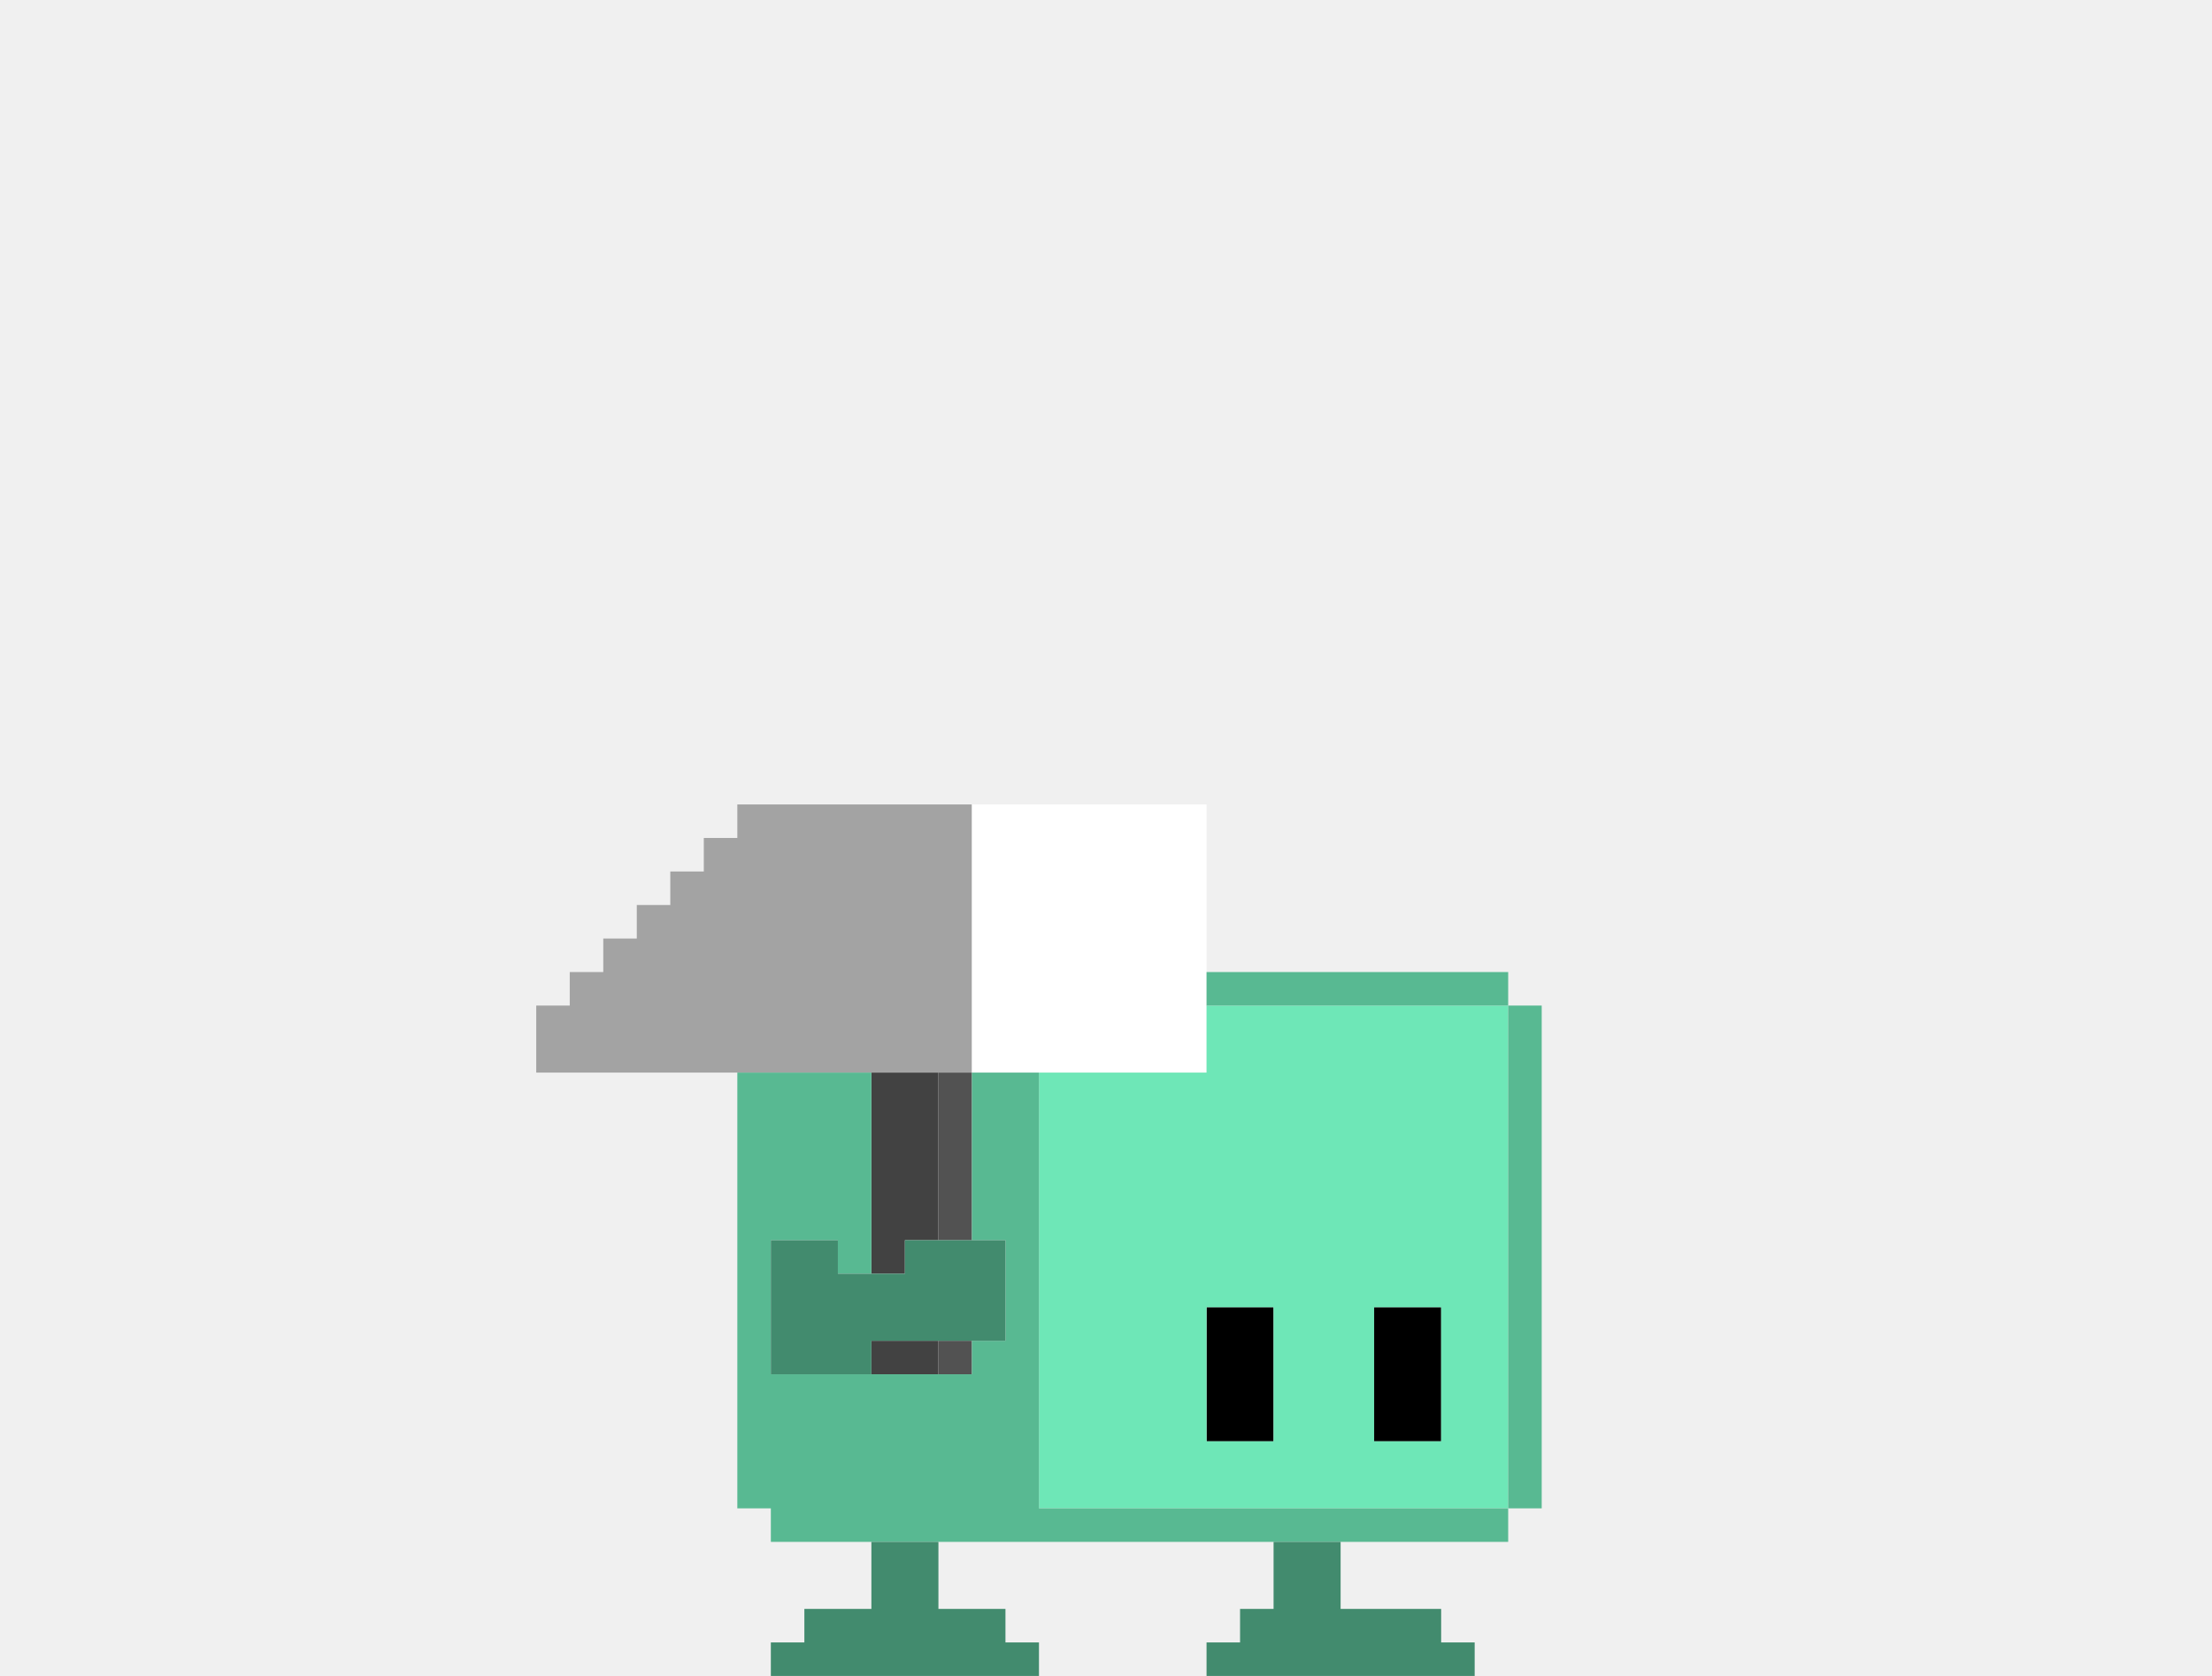
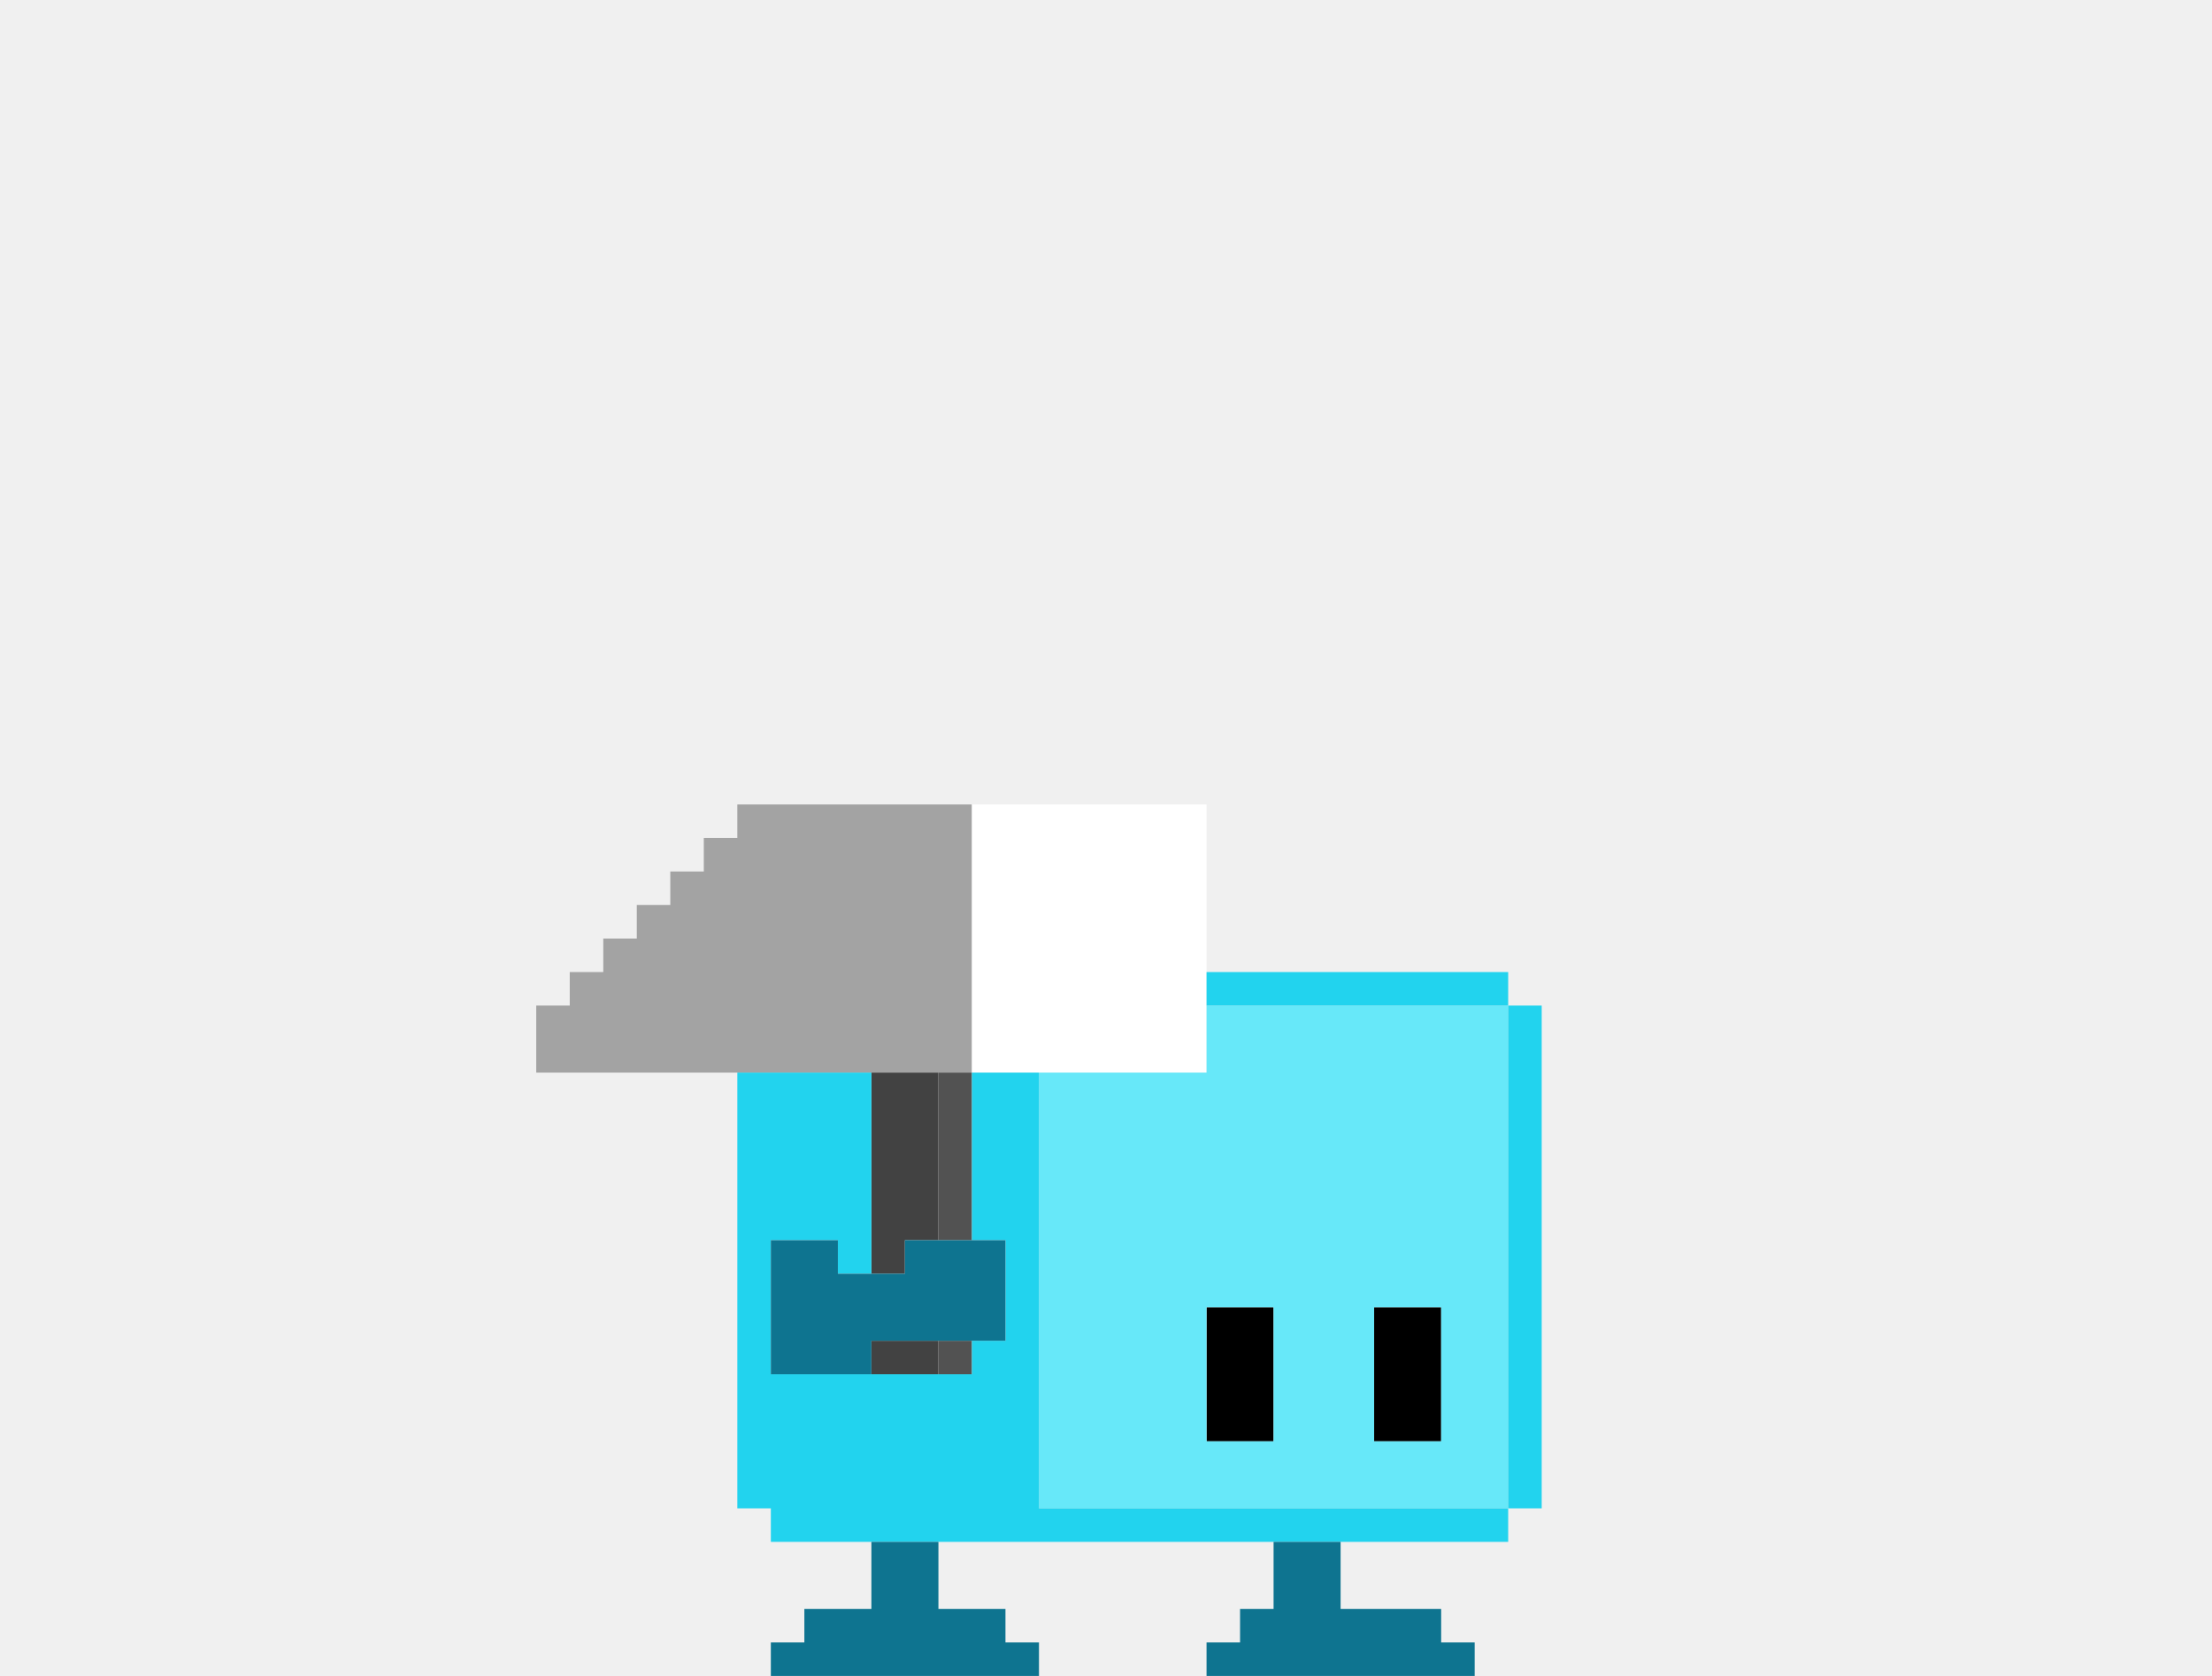
<svg xmlns="http://www.w3.org/2000/svg" id="Layer_1" viewBox="0 0 264 200">
  <defs>
-     <style>.cls-1{fill:#58b992;}.cls-2{fill:#525252;}.cls-3{fill:#6ee7b7;}.cls-4{fill:#428b6e;}.cls-5{fill:#fff;}.cls-6{fill:#a3a3a3;}.cls-7{fill:#424242;}</style>
+     <style>.cls-1{fill:#22d3ee;}.cls-2{fill:#525252;}.cls-3{fill:#67e8f9;}.cls-4{fill:#0e7490;}.cls-5{fill:#fff;}.cls-6{fill:#a3a3a3;}.cls-7{fill:#424242;}</style>
  </defs>
  <polygon class="cls-6" points="112 96 108 96 104 96 100 96 96 96 92 96 88 96 88 100 84 100 84 104 80 104 80 108 76 108 76 112 72 112 72 116 68 116 68 120 64 120 64 124 64 128 68 128 72 128 76 128 80 128 84 128 88 128 92 128 96 128 100 128 104 128 108 128 112 128 116 128 116 124 116 120 116 116 116 112 116 108 116 104 116 100 116 96 112 96" />
  <polygon class="cls-5" points="140 96 136 96 132 96 128 96 124 96 120 96 116 96 116 100 116 104 116 108 116 112 116 116 116 120 116 124 116 128 120 128 124 128 128 128 132 128 136 128 140 128 144 128 144 124 144 120 144 116 144 112 144 108 144 104 144 100 144 96 140 96" />
  <polygon class="cls-7" points="108 128 104 128 104 132 104 136 104 140 104 144 104 148 104 152 108 152 108 148 112 148 112 144 112 140 112 136 112 132 112 128 108 128" />
  <polygon class="cls-7" points="104 160 104 164 108 164 112 164 112 160 108 160 104 160" />
  <polygon class="cls-2" points="112 128 112 132 112 136 112 140 112 144 112 148 116 148 116 144 116 140 116 136 116 132 116 128 112 128" />
  <rect class="cls-2" x="112" y="160" width="4" height="4" />
  <polygon points="144 156 144 160 144 164 144 168 144 172 148 172 152 172 152 168 152 164 152 160 152 156 148 156 144 156" />
  <polygon points="168 156 164 156 164 160 164 164 164 168 164 172 168 172 172 172 172 168 172 164 172 160 172 156 168 156" />
  <path class="cls-3" d="M176,120h-32v8h-20v52h56v-60h-4ZM172,160v12h-8v-16h8v4ZM144,168v-12h8v16h-8v-4Z" />
  <polygon class="cls-1" points="176 116 172 116 168 116 164 116 160 116 156 116 152 116 148 116 144 116 144 120 148 120 152 120 156 120 160 120 164 120 168 120 172 120 176 120 180 120 180 116 176 116" />
  <polygon class="cls-1" points="180 120 180 124 180 128 180 132 180 136 180 140 180 144 180 148 180 152 180 156 180 160 180 164 180 168 180 172 180 176 180 180 184 180 184 176 184 172 184 168 184 164 184 160 184 156 184 152 184 148 184 144 184 140 184 136 184 132 184 128 184 124 184 120 180 120" />
  <polygon class="cls-1" points="172 180 168 180 164 180 160 180 156 180 152 180 148 180 144 180 140 180 136 180 132 180 128 180 124 180 124 176 124 172 124 168 124 164 124 160 124 156 124 152 124 148 124 144 124 140 124 136 124 132 124 128 120 128 116 128 116 132 116 136 116 140 116 144 116 148 120 148 120 152 120 156 120 160 116 160 116 164 112 164 108 164 104 164 100 164 96 164 92 164 92 160 92 156 92 152 92 148 96 148 100 148 100 152 104 152 104 148 104 144 104 140 104 136 104 132 104 128 100 128 96 128 92 128 88 128 88 132 88 136 88 140 88 144 88 148 88 152 88 156 88 160 88 164 88 168 88 172 88 176 88 180 92 180 92 184 96 184 100 184 104 184 108 184 112 184 116 184 120 184 124 184 128 184 132 184 136 184 140 184 144 184 148 184 152 184 156 184 160 184 164 184 168 184 172 184 176 184 180 184 180 180 176 180 172 180" />
  <polygon class="cls-4" points="100 164 104 164 104 160 108 160 112 160 116 160 120 160 120 156 120 152 120 148 116 148 112 148 108 148 108 152 104 152 100 152 100 148 96 148 92 148 92 152 92 156 92 160 92 164 96 164 100 164" />
  <polygon class="cls-4" points="120 192 116 192 112 192 112 188 112 184 108 184 104 184 104 188 104 192 100 192 96 192 96 196 92 196 92 200 96 200 100 200 104 200 108 200 112 200 116 200 120 200 124 200 124 196 120 196 120 192" />
  <polygon class="cls-4" points="172 196 172 192 168 192 164 192 160 192 160 188 160 184 156 184 152 184 152 188 152 192 148 192 148 196 144 196 144 200 148 200 152 200 156 200 160 200 164 200 168 200 172 200 176 200 176 196 172 196" />
</svg>
